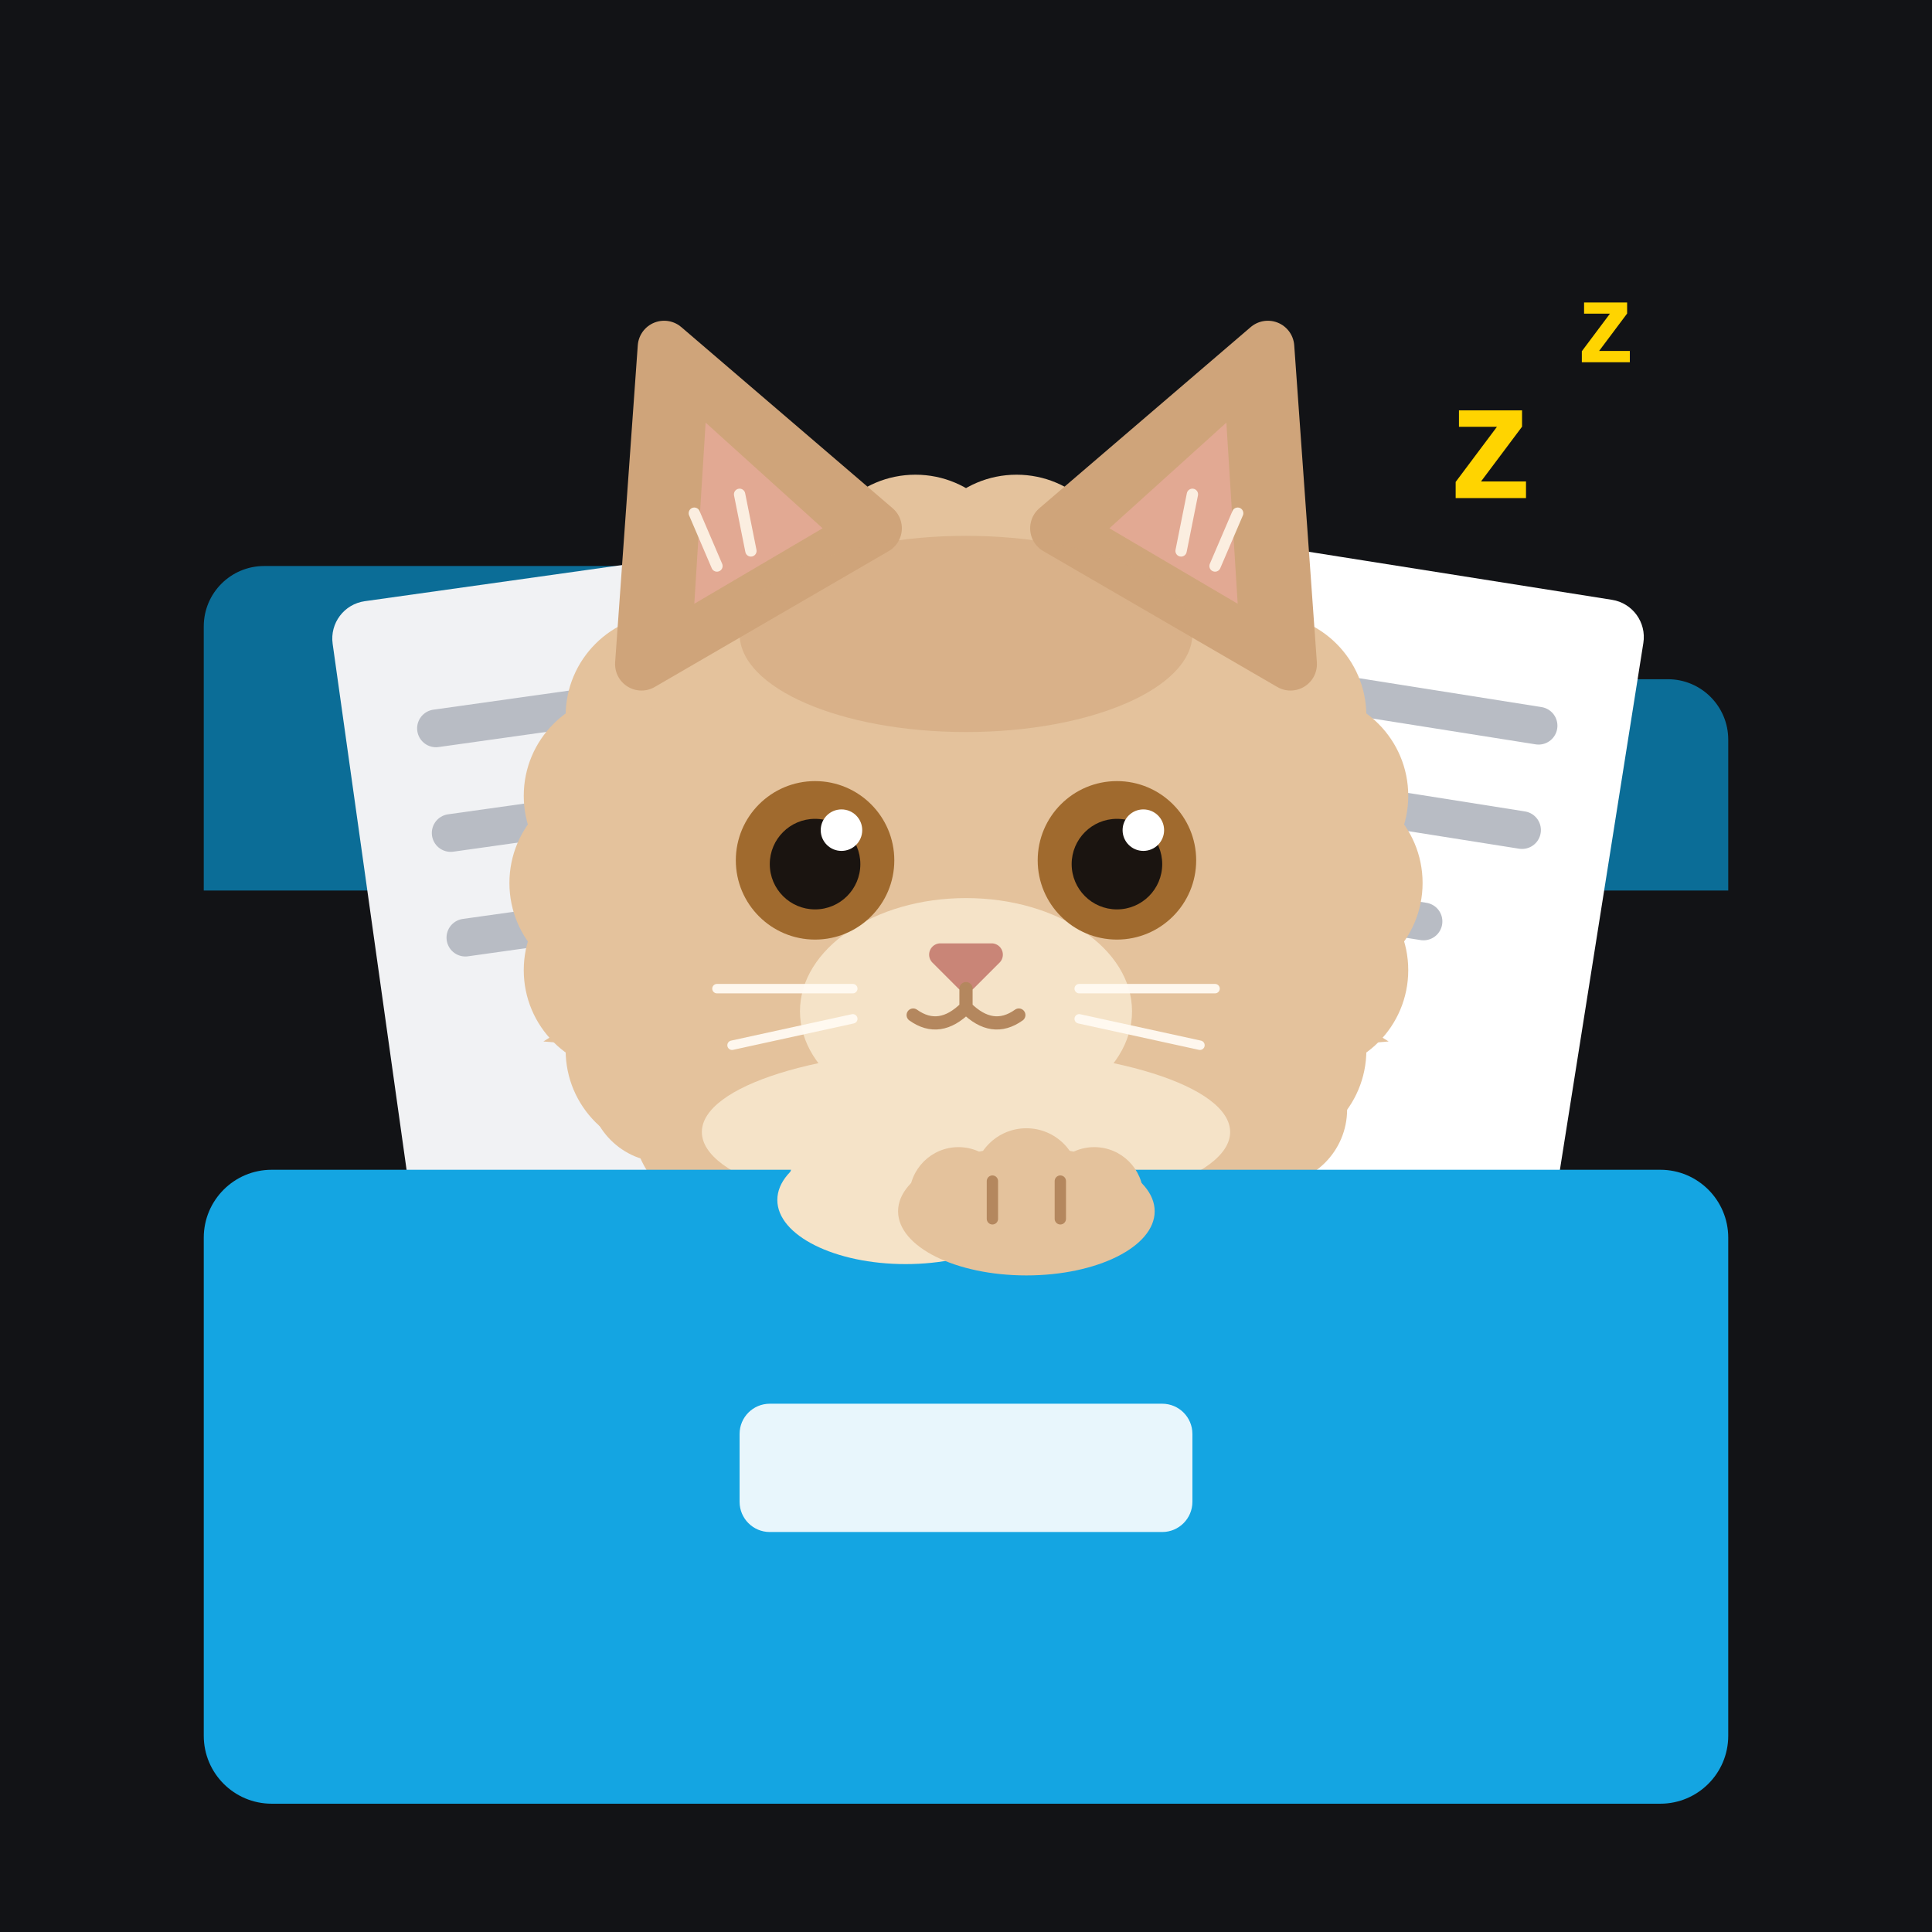
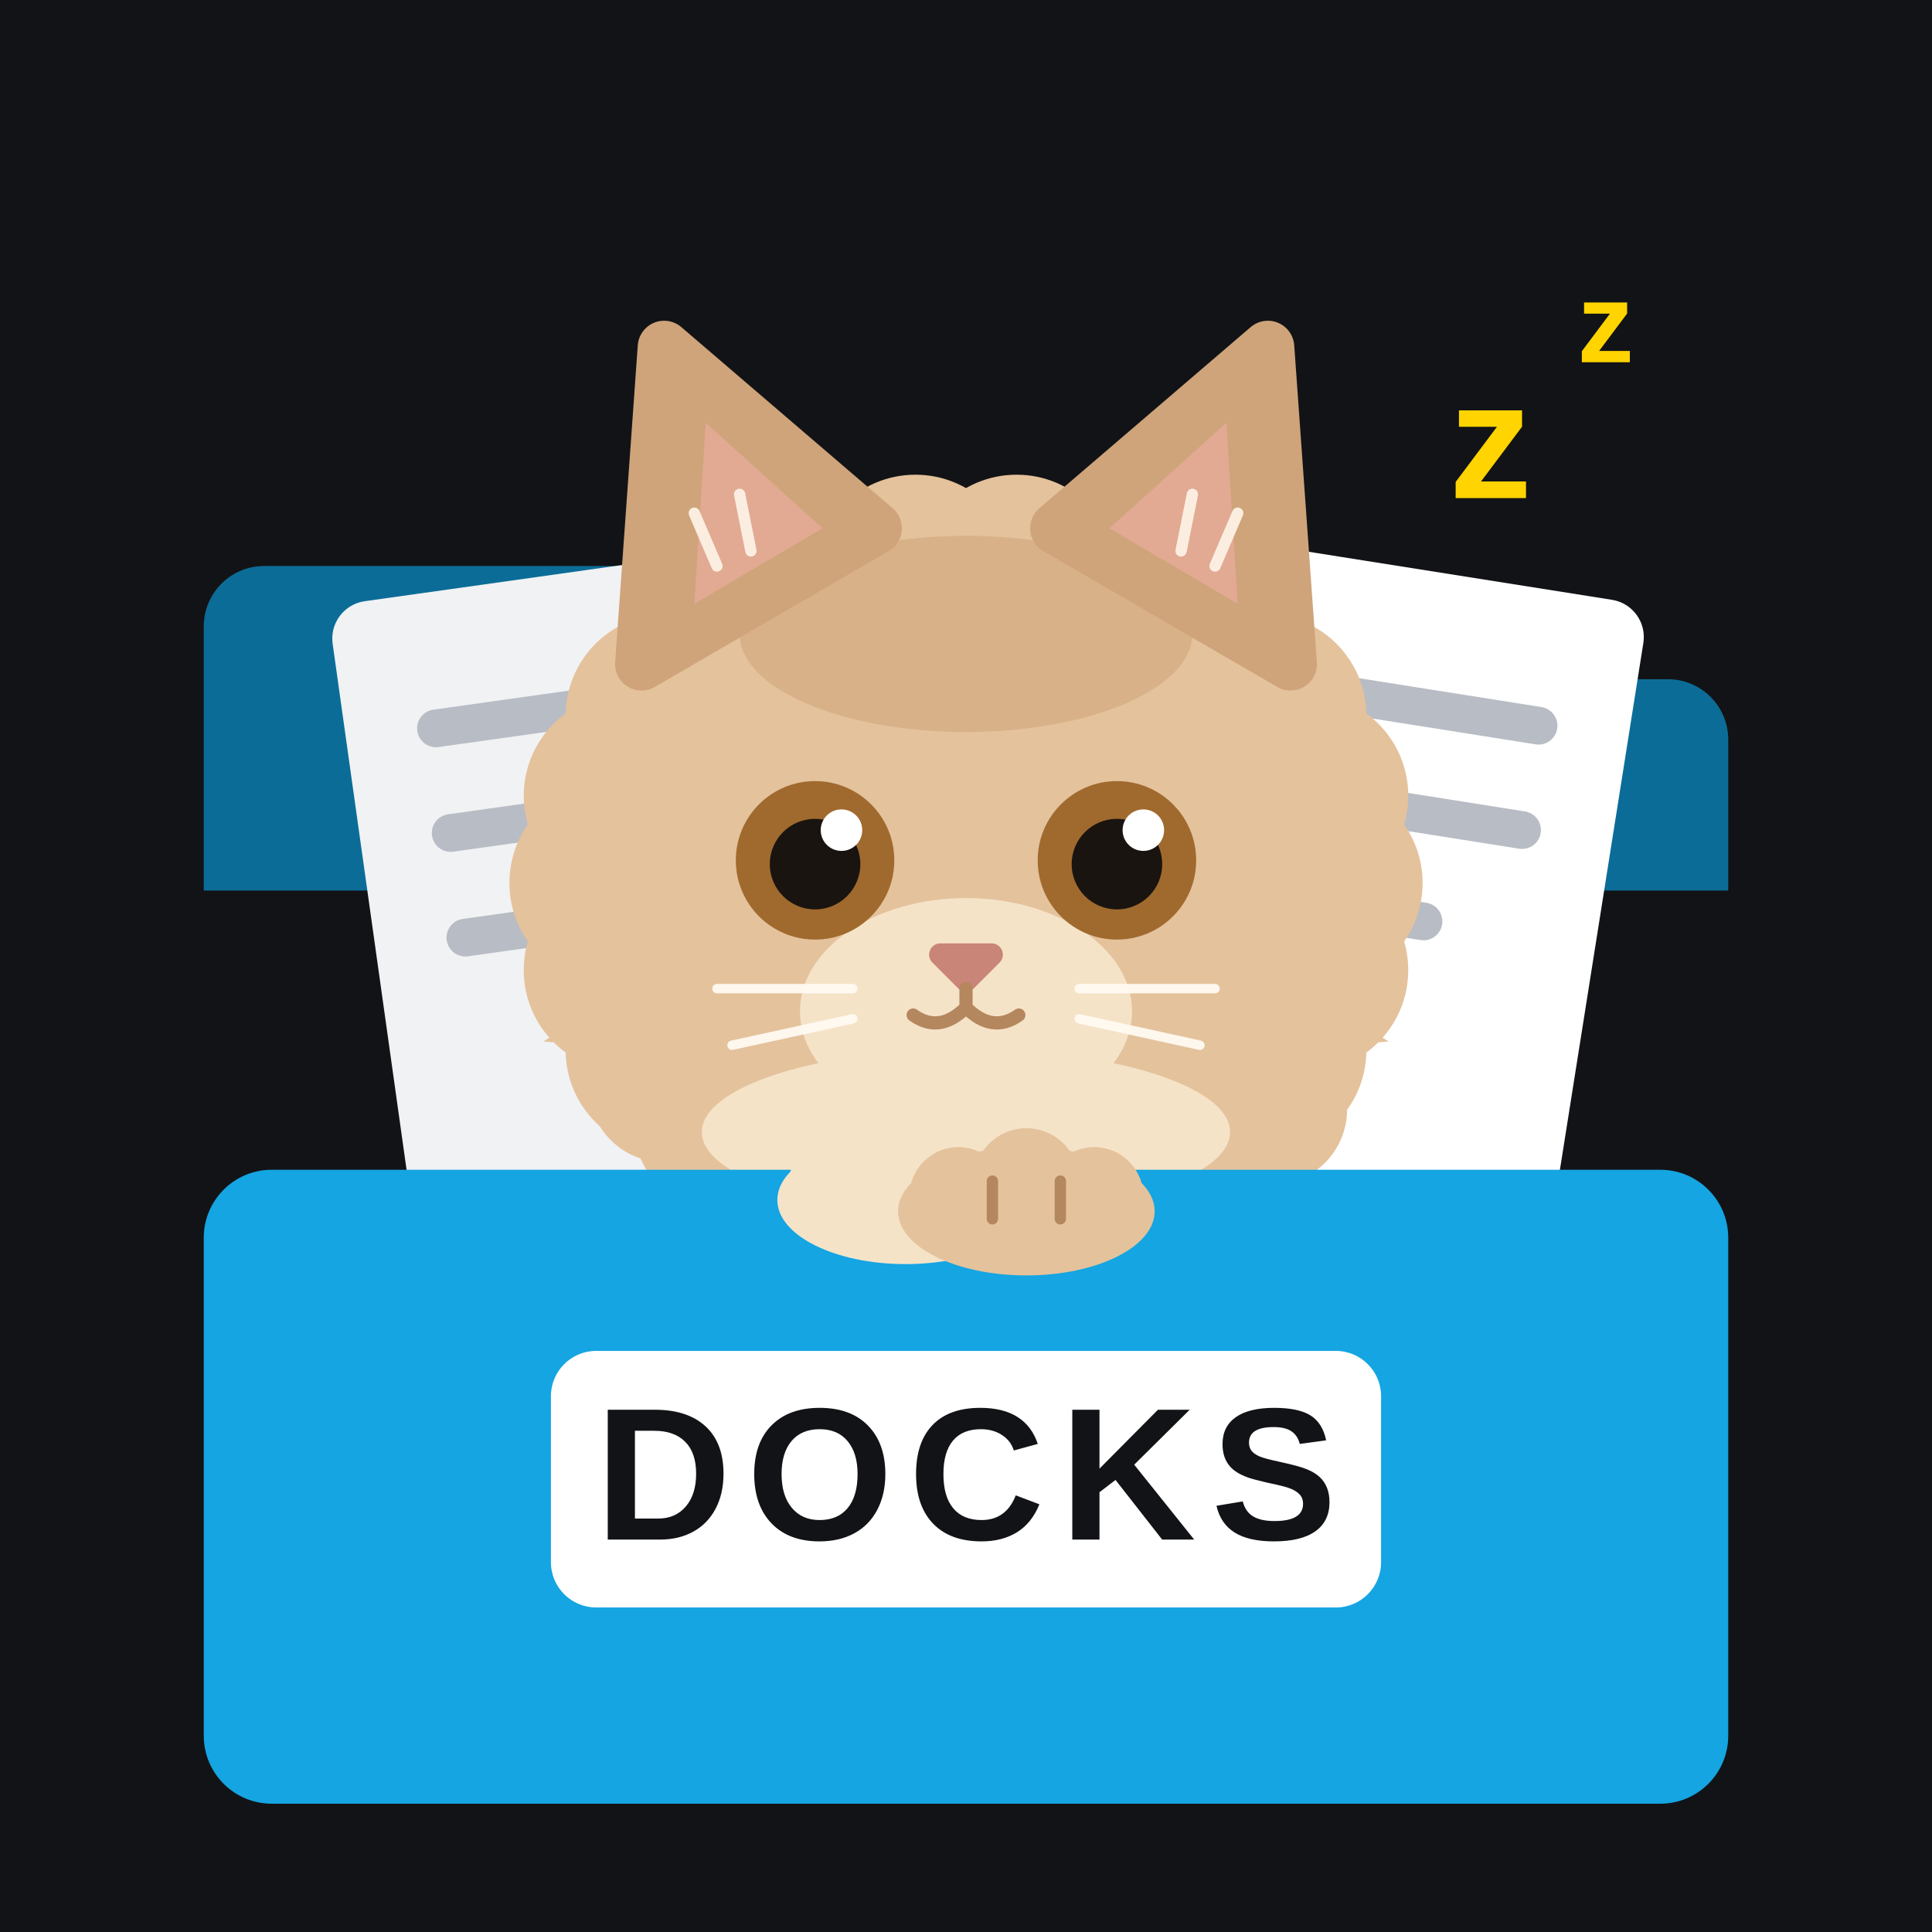
<svg xmlns="http://www.w3.org/2000/svg" viewBox="0 0 512 512">
  <rect width="512" height="512" fill="#121316" />
  <path d="M70 150 h130 l26 30 h216 a16 16 0 0 1 16 16 v40 h-404 v-70 a16 16 0 0 1 16-16z" fill="#0b6d97" />
  <g transform="rotate(-8 170 250)">
    <rect x="100" y="150" width="140" height="190" rx="10" fill="#f1f2f4" />
    <path d="M124 186h92M124 214h92M124 242h60" stroke="#b8bcc4" stroke-width="10" stroke-linecap="round" />
  </g>
  <g transform="rotate(9 350 250)">
    <rect x="282" y="148" width="140" height="190" rx="10" fill="#fff" />
    <path d="M306 184h92M306 212h92M306 240h70" stroke="#b8bcc4" stroke-width="10" stroke-linecap="round" />
  </g>
  <g fill="#e4c29c">
    <circle cx="350.0" cy="234.0" r="27" />
    <circle cx="346.2" cy="257.1" r="27" />
    <circle cx="335.1" cy="278.3" r="27" />
    <circle cx="317.6" cy="296.0" r="27" />
    <circle cx="295.0" cy="308.6" r="27" />
    <circle cx="269.4" cy="315.2" r="27" />
    <circle cx="242.6" cy="315.2" r="27" />
    <circle cx="217.0" cy="308.6" r="27" />
    <circle cx="194.4" cy="296.0" r="27" />
    <circle cx="176.9" cy="278.3" r="27" />
    <circle cx="165.8" cy="257.1" r="27" />
    <circle cx="162.0" cy="234.0" r="27" />
    <circle cx="165.8" cy="210.9" r="27" />
    <circle cx="176.9" cy="189.7" r="27" />
    <circle cx="194.4" cy="172.0" r="27" />
    <circle cx="217.0" cy="159.4" r="27" />
    <circle cx="242.6" cy="152.8" r="27" />
    <circle cx="269.4" cy="152.8" r="27" />
    <circle cx="295.0" cy="159.4" r="27" />
    <circle cx="317.6" cy="172.0" r="27" />
    <circle cx="335.1" cy="189.7" r="27" />
    <circle cx="346.2" cy="210.9" r="27" />
    <ellipse cx="256" cy="234" rx="96" ry="84" />
    <circle cx="176" cy="288" r="20" />
    <circle cx="199" cy="294" r="20" />
    <circle cx="222" cy="288" r="20" />
    <circle cx="245" cy="294" r="20" />
    <circle cx="268" cy="288" r="20" />
    <circle cx="291" cy="294" r="20" />
    <circle cx="314" cy="288" r="20" />
    <circle cx="337" cy="294" r="20" />
  </g>
  <path d="M162 250 l-22 6 l20 10 l-16 10 l24 2 Z M350 250 l22 6 l-20 10 l16 10 l-24 2 Z" fill="#e4c29c" />
  <path d="M170 176 L176 92 L232 140 Z M342 176 L336 92 L280 140 Z" fill="#cfa47a" stroke="#cfa47a" stroke-width="14" stroke-linejoin="round" />
  <path d="M184 160 L187 112 L218 140 Z M328 160 L325 112 L294 140 Z" fill="#e2a993" />
  <path d="M190 150 l-6 -14 M199 146 l-3 -15 M322 150 l6 -14 M313 146 l3 -15" stroke="#fbeee0" stroke-width="3" stroke-linecap="round" />
  <ellipse cx="256" cy="168" rx="60" ry="26" fill="#cfa47a" opacity=".55" />
  <ellipse cx="256" cy="268" rx="44" ry="30" fill="#f5e3c8" />
  <ellipse cx="256" cy="300" rx="70" ry="22" fill="#f5e3c8" />
  <circle cx="216" cy="228" r="21" fill="#a06a2e" />
  <circle cx="296" cy="228" r="21" fill="#a06a2e" />
  <circle cx="216" cy="229" r="12" fill="#1a1410" />
  <circle cx="296" cy="229" r="12" fill="#1a1410" />
  <circle cx="223" cy="220" r="5.5" fill="#fff" />
  <circle cx="303" cy="220" r="5.5" fill="#fff" />
  <path d="M249 250 h14 a3 3 0 0 1 2 5 l-7 7 a3 3 0 0 1 -4 0 l-7 -7 a3 3 0 0 1 2 -5z" fill="#c98577" />
  <path d="M256 262 v5 q-7 7 -14 2 M256 267 q7 7 14 2" fill="none" stroke="#b4875e" stroke-width="3.5" stroke-linecap="round" />
  <path d="M226 262 h-36 M226 270 l-32 7 M286 262 h36 M286 270 l32 7" stroke="#fffaf2" stroke-width="2.5" stroke-linecap="round" opacity=".95" />
  <rect x="54" y="310" width="404" height="168" rx="18" fill="#14a5e2" />
-   <rect x="196" y="372" width="120" height="34" rx="8" fill="#fff" opacity=".9" />
+   <rect x="146" y="358" width="220" height="68" rx="12" fill="#fff" />
+   <text x="256" y="408" text-anchor="middle" font-family="Arial Black, Arial, Helvetica, sans-serif" font-weight="900" font-size="50" letter-spacing="4" fill="#121316">DOCKS</text>
  <g fill="#f5e3c8">
    <ellipse cx="240" cy="318" rx="34" ry="17" />
    <circle cx="222" cy="314" r="13" />
    <circle cx="240" cy="310" r="14" />
    <circle cx="258" cy="314" r="13" />
  </g>
  <g fill="#e4c29c">
    <ellipse cx="272" cy="321" rx="34" ry="17" />
    <circle cx="254" cy="317" r="13" />
    <circle cx="272" cy="313" r="14" />
    <circle cx="290" cy="317" r="13" />
  </g>
  <path d="M263 313 v10 M281 313 v10" stroke="#b4875e" stroke-width="3" stroke-linecap="round" />
  <text x="384" y="132" font-family="Arial, Helvetica, sans-serif" font-weight="700" font-size="44" fill="#ffd400">z</text>
  <text x="418" y="96" font-family="Arial, Helvetica, sans-serif" font-weight="700" font-size="30" fill="#ffd400">z</text>
</svg>
